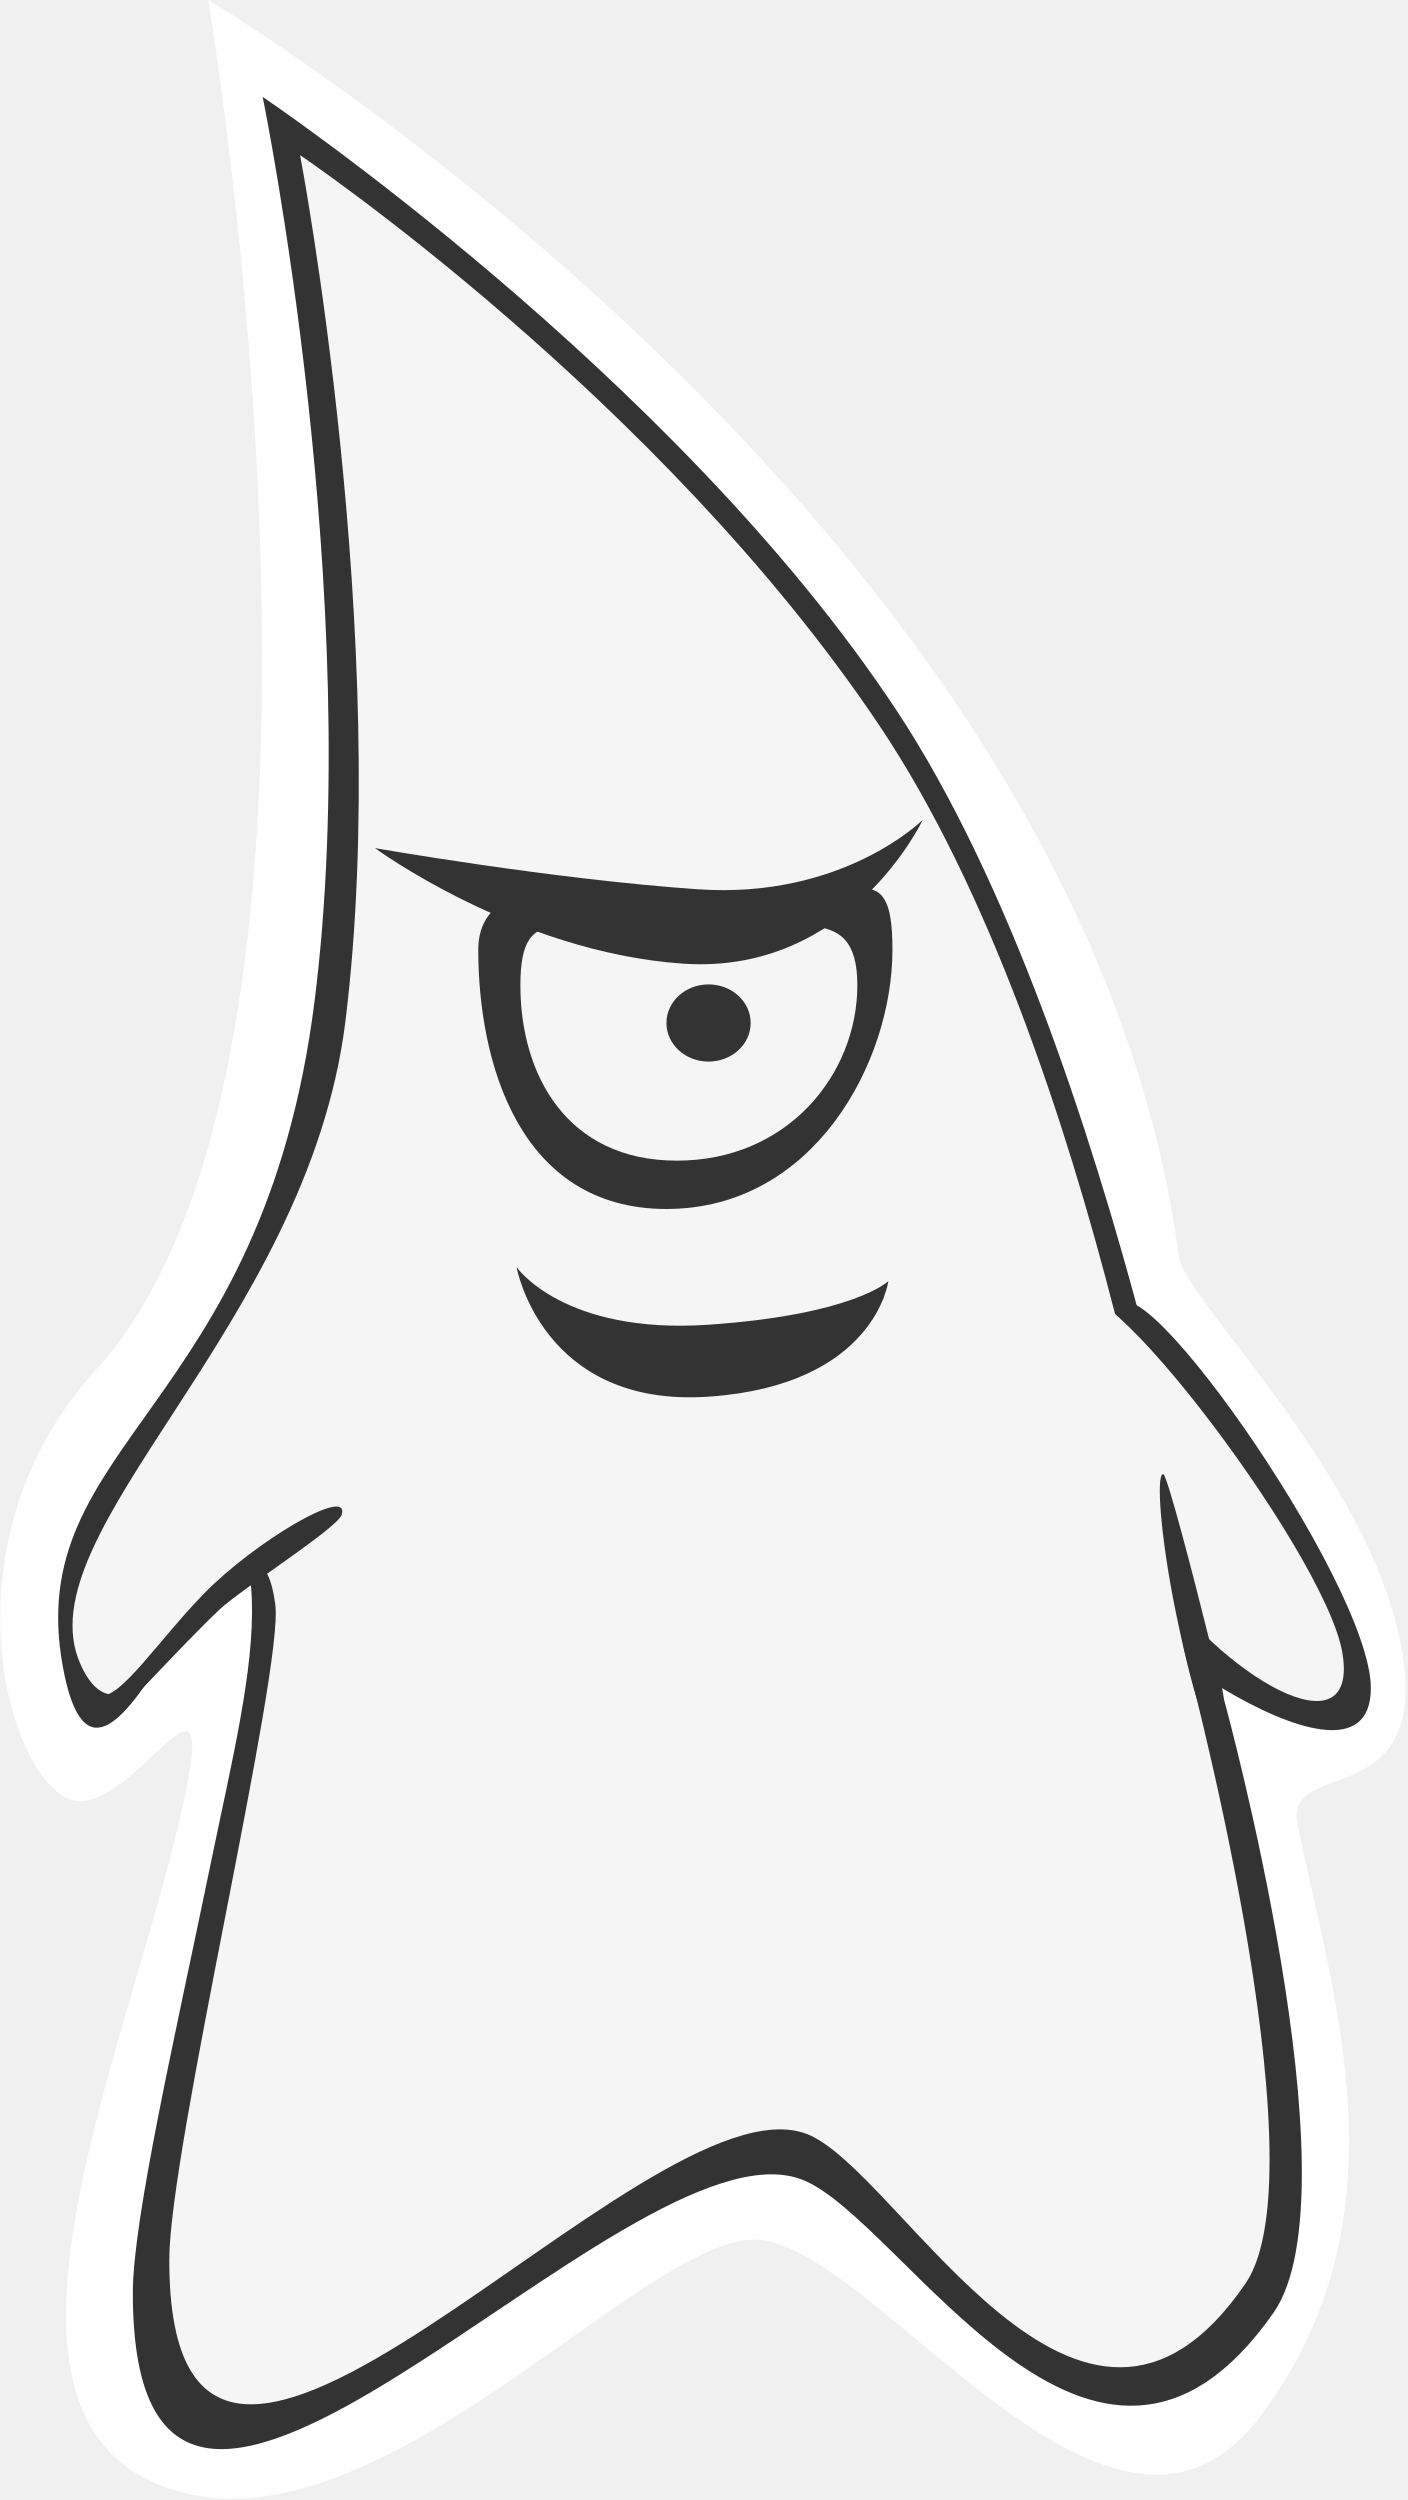
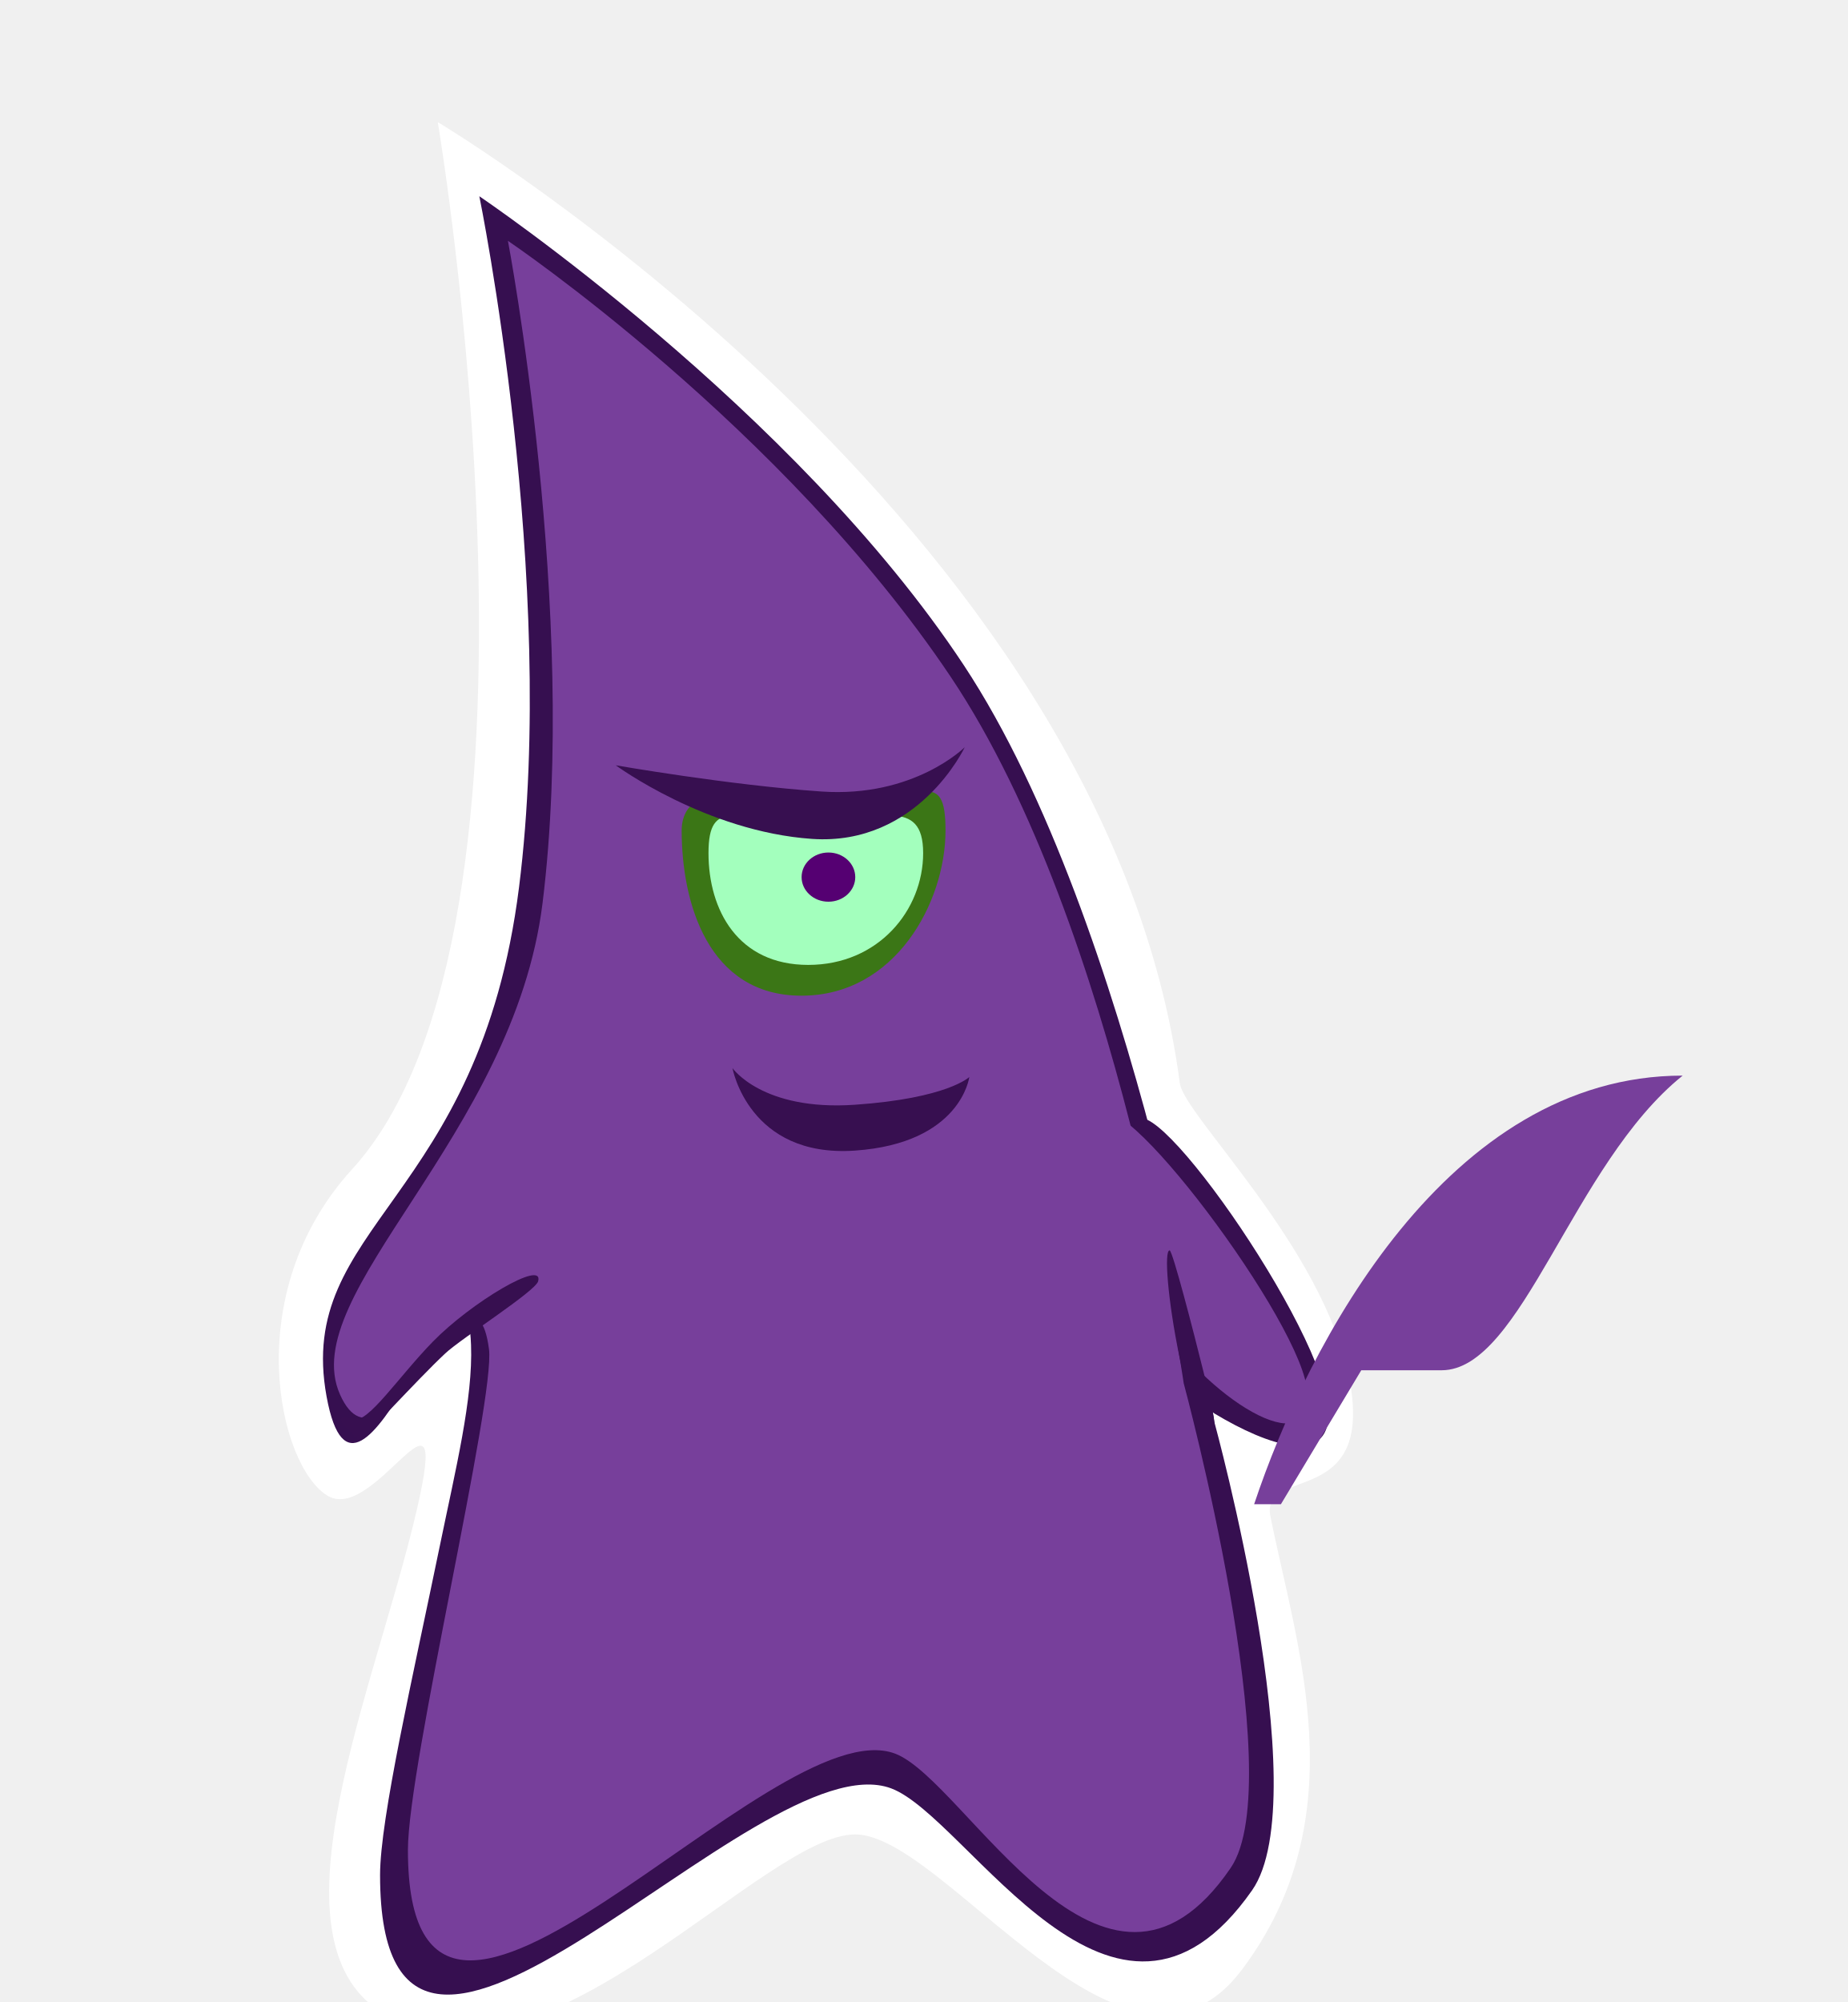
- <svg xmlns="http://www.w3.org/2000/svg" width="689" height="1224" viewBox="0 0 689 1224">
-   <g fill="none" fill-rule="evenodd">
-     <path d="M31.553 879.755c31.462 18.463 82.719-94.715 54.284 19.947s-97.372 274.167-12.683 314.737c101.604 48.674 238.033-117.92 296.087-117.92s174.53 184.366 247.961 86.31c73.432-98.054 34.784-206.288 18.023-289.895-6.646-33.154 66.864-3.847 50.543-88.1-16.32-84.252-105.865-168.67-108.592-189.401C529.8 255.323 101.933-.001 101.933-.001s86.957 515.125-54.89 670.578C-25.726 750.323.089 861.29 31.552 879.755" fill="#fff" />
-     <path d="M154.042 489.925c24.828-197.1-25.43-442.475-25.43-442.475s201.746 135.851 310.42 300.505C547.705 512.61 599.292 832.12 599.292 832.12s65.996 240.442 24.24 300.179c-87.9 125.75-181.735-46.76-231.13-65.268-86.44-32.387-327.37 267.844-327.37 55.516 0-36.17 20.981-126.956 38.25-210.712 10.14-49.18 21.336-94.394 20.012-128.825-3.58-93.065-72.415 142.947-92.526 33.03-20.11-109.916 97.844-124.234 123.274-326.115" fill="#333" />
-     <path d="M169.09 500.216c23.125-186.008-22.158-424.237-22.158-424.237s176.187 118.888 283.653 279.303C538.05 515.697 579.742 807.545 579.742 807.545s68.586 253.946 30.129 310.349c-80.953 118.73-169.316-55.605-214.808-73.08-79.609-30.579-312.187 262.104-312.187 61.626 0-54.206 56.196-289.015 51.9-320.899-10.119-75.092-66.774 93.649-95.415 29.19-28.641-64.457 111.199-165.47 129.73-314.515" fill="#f5f5f5" />
-     <path d="M579.731 763.395c10.61 15.947 4.637 54.772 18.534 63.104 34.696 20.804 72.905 33.37 72.905 0 0-52.235-124.47-227.56-124.47-181.697 0 18.372 8.236 81.325 33.03 118.593" fill="#333" />
-     <path d="M561.215 766.258c37.1 55.764 104.417 93.228 96.009 42.953S523.931 595.774 523.931 641.638c0 18.372 12.49 87.352 37.284 124.62" fill="#f5f5f5" />
-     <path d="M49.222 829.84c9.178 2.766 28.574-27.005 50.77-49.746 24.43-25.03 71.276-52.908 67.363-38.59-1.75 6.402-49.09 36.461-59.46 46.16-18.473 17.275-54.35 57.082-55.293 55.832-2.413-3.2-22.66-19.468-3.38-13.657m526.442-40.567c-7.362-35.908-9.806-67.561-6.17-67.561 1.916 0 15.452 52.583 21.391 76.494 5.33 21.457 10.963 41.554 5.007 46.02-5.913 4.432-1.198 6.44-2.14 5.19-1.444-1.914-7.127-6.684-18.088-60.143" fill="#333" />
-     <g transform="matrix(1.2 0 0 1.2 182.995 400.549)">
-       <path d="M119.41 159.477c60.11 0 92.211-59.886 92.211-105.75 0-41.574-15.76-20.22-69.353-15.716-5.529.465-99.629-30.147-99.629 15.716s16.663 105.75 76.772 105.75" fill="#333" />
-       <path d="M123.707 139.757c45.081 0 73.594-35.215 73.594-71.589S168.788 47.15 123.707 47.15 59.824 31.794 59.824 68.168s18.802 71.589 63.883 71.589" fill="#f5f5f5" />
-       <ellipse fill="#333" cx="136.595" cy="83.593" rx="17.185" ry="15.75" />
-       <path d="M132.244 29.036C191.564 33.125 224.001.678 224.001.678S194.2 64.071 126.177 59.381.495 12.239.495 12.239s72.428 12.707 131.749 16.797" fill="#333" />
+ <svg xmlns="http://www.w3.org/2000/svg" version="1.1" width="120" height="130" viewBox="334.28 314.28 120 130" xml:space="preserve">
+   <defs>
+ </defs>
+   <rect x="0" y="0" width="100%" height="100%" fill="transparent" />
+   <g transform="matrix(Infinity NaN NaN Infinity 0 0)" id="2ec415ec-84b8-4485-9c3b-896dd7b6a9be">
+ </g>
+   <g transform="matrix(1 0 0 1 60 60)" id="fcebcd29-3339-4bc4-b10f-eaa46d17cb9a">
+     <rect style="stroke: none; stroke-width: 1; stroke-dasharray: none; stroke-linecap: butt; stroke-dashoffset: 0; stroke-linejoin: miter; stroke-miterlimit: 4; fill: rgb(255,255,255); fill-rule: nonzero; opacity: 1; visibility: hidden;" vector-effect="non-scaling-stroke" x="-60" y="-60" rx="0" ry="0" width="120" height="120" />
+   </g>
+   <g transform="matrix(0.39 0 0 0.39 387.27 384.23)">
+     <g style="" vector-effect="non-scaling-stroke">
+       <g transform="matrix(1 0 0 1 0 0)">
+         <rect style="stroke: none; stroke-width: 1; stroke-dasharray: none; stroke-linecap: butt; stroke-dashoffset: 0; stroke-linejoin: miter; stroke-miterlimit: 4; fill: rgb(255,255,255); fill-rule: nonzero; opacity: 1; visibility: hidden;" vector-effect="non-scaling-stroke" x="-540" y="-540" rx="0" ry="0" width="1080" height="1080" />
+       </g>
+       <g transform="matrix(0.26 0 0 0.26 0 0.01)">
+         <path style="stroke: none; stroke-width: 1; stroke-dasharray: none; stroke-linecap: butt; stroke-dashoffset: 0; stroke-linejoin: miter; stroke-miterlimit: 4; fill: rgb(255,255,255); fill-rule: evenodd; opacity: 1;" vector-effect="non-scaling-stroke" transform=" translate(-344.68, -612.22)" d="M 32.106 880.305 C 63.568 898.768 114.825 785.59 86.39 900.252 C 57.955 1014.914 -10.982 1174.419 73.707 1214.989 C 175.311 1263.663 311.74 1097.07 369.794 1097.07 C 427.848 1097.07 544.323 1281.435 617.755 1183.38 C 691.187 1085.325 652.539 977.091 635.778 893.484 C 629.132 860.33 702.642 889.637 686.321 805.384 C 670 721.132 580.456 636.714 577.729 615.983 C 530.353 255.873 102.487 0.549 102.487 0.549 C 102.487 0.549 189.443 515.674 47.595 671.127 C -25.172 750.873 0.643 861.841 32.106 880.305 Z" stroke-linecap="round" />
+       </g>
+       <g transform="matrix(0.26 0 0 0.26 -2.93 3.03)">
+         <path style="stroke: none; stroke-width: 1; stroke-dasharray: none; stroke-linecap: butt; stroke-dashoffset: 0; stroke-linejoin: miter; stroke-miterlimit: 4; fill: rgb(54,15,80); fill-rule: evenodd; opacity: 1;" vector-effect="non-scaling-stroke" transform=" translate(-304.48, -575.82)" d="M 125.595 442.475 C 150.423 245.375 100.165 4.57441036e-13 100.165 4.57441036e-13 C 100.165 4.57441036e-13 301.911 135.851 410.585 300.505 C 519.258 465.16 570.846 784.67 570.846 784.67 C 570.846 784.67 636.841 1025.112 595.084 1084.849 C 507.186 1210.598 413.35 1038.088 363.955 1019.581 C 277.515 987.194 36.584 1287.425 36.584 1075.097 C 36.584 1038.927 57.566 948.141 74.834 864.385 C 84.974 815.204 96.171 769.991 94.847 735.56 C 91.267 642.495 22.432 878.507 2.321 768.59 C -17.789 658.674 100.165 644.356 125.595 442.475 Z" stroke-linecap="round" />
+       </g>
+       <g transform="matrix(0.26 0 0 0.26 -4.07 3.89)">
+         <path style="stroke: none; stroke-width: 1; stroke-dasharray: none; stroke-linecap: butt; stroke-dashoffset: 0; stroke-linejoin: miter; stroke-miterlimit: 4; fill: rgb(119,63,155); fill-rule: evenodd; opacity: 1;" vector-effect="non-scaling-stroke" transform=" translate(-300.1, -579.11)" d="M 140.643 452.766 C 163.768 266.758 118.485 28.529 118.485 28.529 C 118.485 28.529 294.672 147.417 402.138 307.832 C 509.603 468.247 551.295 760.095 551.295 760.095 C 551.295 760.095 619.881 1014.041 581.424 1070.444 C 500.471 1189.175 412.108 1014.839 366.616 997.364 C 287.007 966.785 54.429 1259.468 54.429 1058.99 C 54.429 1004.784 110.625 769.975 106.328 738.091 C 96.21 662.999 39.555 831.74 10.914 767.282 C -17.727 702.824 122.113 601.812 140.643 452.766 Z" stroke-linecap="round" />
+       </g>
+       <g transform="matrix(0.26 0 0 0.26 69.18 34.09)">
+         <path style="stroke: none; stroke-width: 1; stroke-dasharray: none; stroke-linecap: butt; stroke-dashoffset: 0; stroke-linejoin: miter; stroke-miterlimit: 4; fill: rgb(55,15,80); fill-rule: evenodd; opacity: 1;" vector-effect="non-scaling-stroke" transform=" translate(-580.49, -694.71)" d="M 551.284 715.945 C 561.894 731.892 555.921 770.717 569.818 779.049 C 604.514 799.853 642.723 812.419 642.723 779.049 C 642.723 726.814 518.253 551.488 518.253 597.352 C 518.253 615.724 526.489 678.677 551.284 715.945 Z" stroke-linecap="round" />
+       </g>
+       <g transform="matrix(0.26 0 0 0.26 64.48 31.75)">
+         <path style="stroke: none; stroke-width: 1; stroke-dasharray: none; stroke-linecap: butt; stroke-dashoffset: 0; stroke-linejoin: miter; stroke-miterlimit: 4; fill: rgb(119,63,155); fill-rule: evenodd; opacity: 1;" vector-effect="non-scaling-stroke" transform=" translate(-562.49, -685.76)" d="M 532.768 718.808 C 569.868 774.572 637.185 812.036 628.777 761.761 C 620.369 711.487 495.484 548.324 495.484 594.188 C 495.484 612.56 507.973 681.54 532.768 718.808 Z" stroke-linecap="round" />
+       </g>
+       <g transform="matrix(0.26 0 0 0.26 -62.66 46.73)">
+         <path style="stroke: none; stroke-width: 1; stroke-dasharray: none; stroke-linecap: butt; stroke-dashoffset: 0; stroke-linejoin: miter; stroke-miterlimit: 4; fill: rgb(55,15,80); fill-rule: evenodd; opacity: 1;" vector-effect="non-scaling-stroke" transform=" translate(-75.83, -743.11)" d="M 20.775 782.389 C 29.953 785.156 49.349 755.385 71.545 732.644 C 95.975 707.614 142.821 679.736 138.908 694.054 C 137.158 700.456 89.819 730.515 79.448 740.214 C 60.975 757.489 25.097 797.296 24.155 796.046 C 21.742 792.847 1.495 776.578 20.775 782.389 Z" stroke-linecap="round" />
+       </g>
+       <g transform="matrix(0.26 0 0 0.26 62.44 45.48)">
+         <path style="stroke: none; stroke-width: 1; stroke-dasharray: none; stroke-linecap: butt; stroke-dashoffset: 0; stroke-linejoin: miter; stroke-miterlimit: 4; fill: rgb(55,15,80); fill-rule: evenodd; opacity: 1;" vector-effect="non-scaling-stroke" transform=" translate(-554.69, -738.3)" d="M 547.217 741.822 C 539.855 705.914 537.411 674.261 541.047 674.261 C 542.963 674.261 556.499 726.844 562.438 750.755 C 567.767 772.212 573.401 792.309 567.445 796.774 C 561.532 801.207 566.247 803.214 565.304 801.965 C 563.861 800.051 558.178 795.281 547.217 741.822 Z" stroke-linecap="round" />
+       </g>
+       <g transform="matrix(0.26 0 0 0.26 -0.39 -30.61)">
+         <path style="stroke: none; stroke-width: 1; stroke-dasharray: none; stroke-linecap: butt; stroke-dashoffset: 0; stroke-linejoin: miter; stroke-miterlimit: 4; fill: rgb(59,118,22); fill-rule: evenodd; opacity: 1;" vector-effect="non-scaling-stroke" transform=" translate(-127.13, -93.96)" d="M 119.411 159.477 C 179.519 159.477 211.621 99.591 211.621 53.727 C 211.621 12.153 195.86 33.508 142.268 38.011 C 136.739 38.476 42.639 7.864 42.639 53.727 C 42.639 99.591 59.302 159.477 119.411 159.477 Z" stroke-linecap="round" />
+       </g>
+       <g transform="matrix(0.26 0 0 0.26 -0.02 -31.16)">
+         <path style="stroke: none; stroke-width: 1; stroke-dasharray: none; stroke-linecap: butt; stroke-dashoffset: 0; stroke-linejoin: miter; stroke-miterlimit: 4; fill: rgb(163,255,189); fill-rule: evenodd; opacity: 1;" vector-effect="non-scaling-stroke" transform=" translate(-128.56, -91.84)" d="M 123.707 139.757 C 168.788 139.757 197.301 104.542 197.301 68.168 C 197.301 31.794 168.788 47.15 123.707 47.15 C 78.626 47.15 59.824 31.794 59.824 68.168 C 59.824 104.542 78.626 139.757 123.707 139.757 Z" stroke-linecap="round" />
+       </g>
+       <g transform="matrix(0.26 0 0 0.26 2.08 -33.32)">
+         <ellipse style="stroke: none; stroke-width: 1; stroke-dasharray: none; stroke-linecap: butt; stroke-dashoffset: 0; stroke-linejoin: miter; stroke-miterlimit: 4; fill: rgb(85,0,114); fill-rule: evenodd; opacity: 1;" vector-effect="non-scaling-stroke" cx="0" cy="0" rx="17.185" ry="15.75" />
+       </g>
+       <g transform="matrix(-0.26 0 0 -0.26 -4.28 -47.28)">
+         <path style="stroke: none; stroke-width: 1; stroke-dasharray: none; stroke-linecap: butt; stroke-dashoffset: 0; stroke-linejoin: miter; stroke-miterlimit: 4; fill: rgb(55,15,80); fill-rule: evenodd; opacity: 1;" vector-effect="non-scaling-stroke" transform=" translate(-112.25, -30.15)" d="M 92.252 31.272 C 32.931 27.183 0.495 59.629 0.495 59.629 C 0.495 59.629 30.296 -3.763 98.319 0.927 C 166.342 5.616 224.001 48.069 224.001 48.069 C 224.001 48.069 151.573 35.362 92.252 31.272 Z" stroke-linecap="round" />
+       </g>
+       <g transform="matrix(-0.26 0 0 -0.26 5.82 5.38)">
+         <path style="stroke: none; stroke-width: 1; stroke-dasharray: none; stroke-linecap: butt; stroke-dashoffset: 0; stroke-linejoin: miter; stroke-miterlimit: 4; fill: rgb(55,15,80); fill-rule: evenodd; opacity: 1;" vector-effect="non-scaling-stroke" transform=" translate(-366.96, -632.8)" d="M 364.41 635.868 C 423.731 631.778 442.812 659.369 442.812 659.369 C 442.812 659.369 432.433 601.818 364.41 606.508 C 296.387 611.197 291.116 653.642 291.116 653.642 C 291.116 653.642 305.089 639.957 364.41 635.868 Z" stroke-linecap="round" />
+       </g>
+       <g transform="matrix(2.23 0 0 2.23 108.65 35.41)">
+         <path style="stroke: rgb(0,0,0); stroke-width: 0; stroke-dasharray: none; stroke-linecap: butt; stroke-dashoffset: 0; stroke-linejoin: miter; stroke-miterlimit: 4; fill: rgb(119,63,155); fill-rule: nonzero; opacity: 1;" vector-effect="non-scaling-stroke" transform=" translate(-16, -16)" d="M 0 32 C 4 20 14.469 0 32 0 C 23.781 6.594 20 22 14 22 C 8 22 8 22 8 22 L 2 32 L 0 32 z" stroke-linecap="round" />
+       </g>
    </g>
-     <path d="M346.975 648.574c-71.184 4.908-94.082-28.2-94.082-28.2s12.456 69.06 94.082 63.432 87.953-56.56 87.953-56.56-16.768 16.422-87.953 21.328" fill="#333" />
  </g>
</svg>
